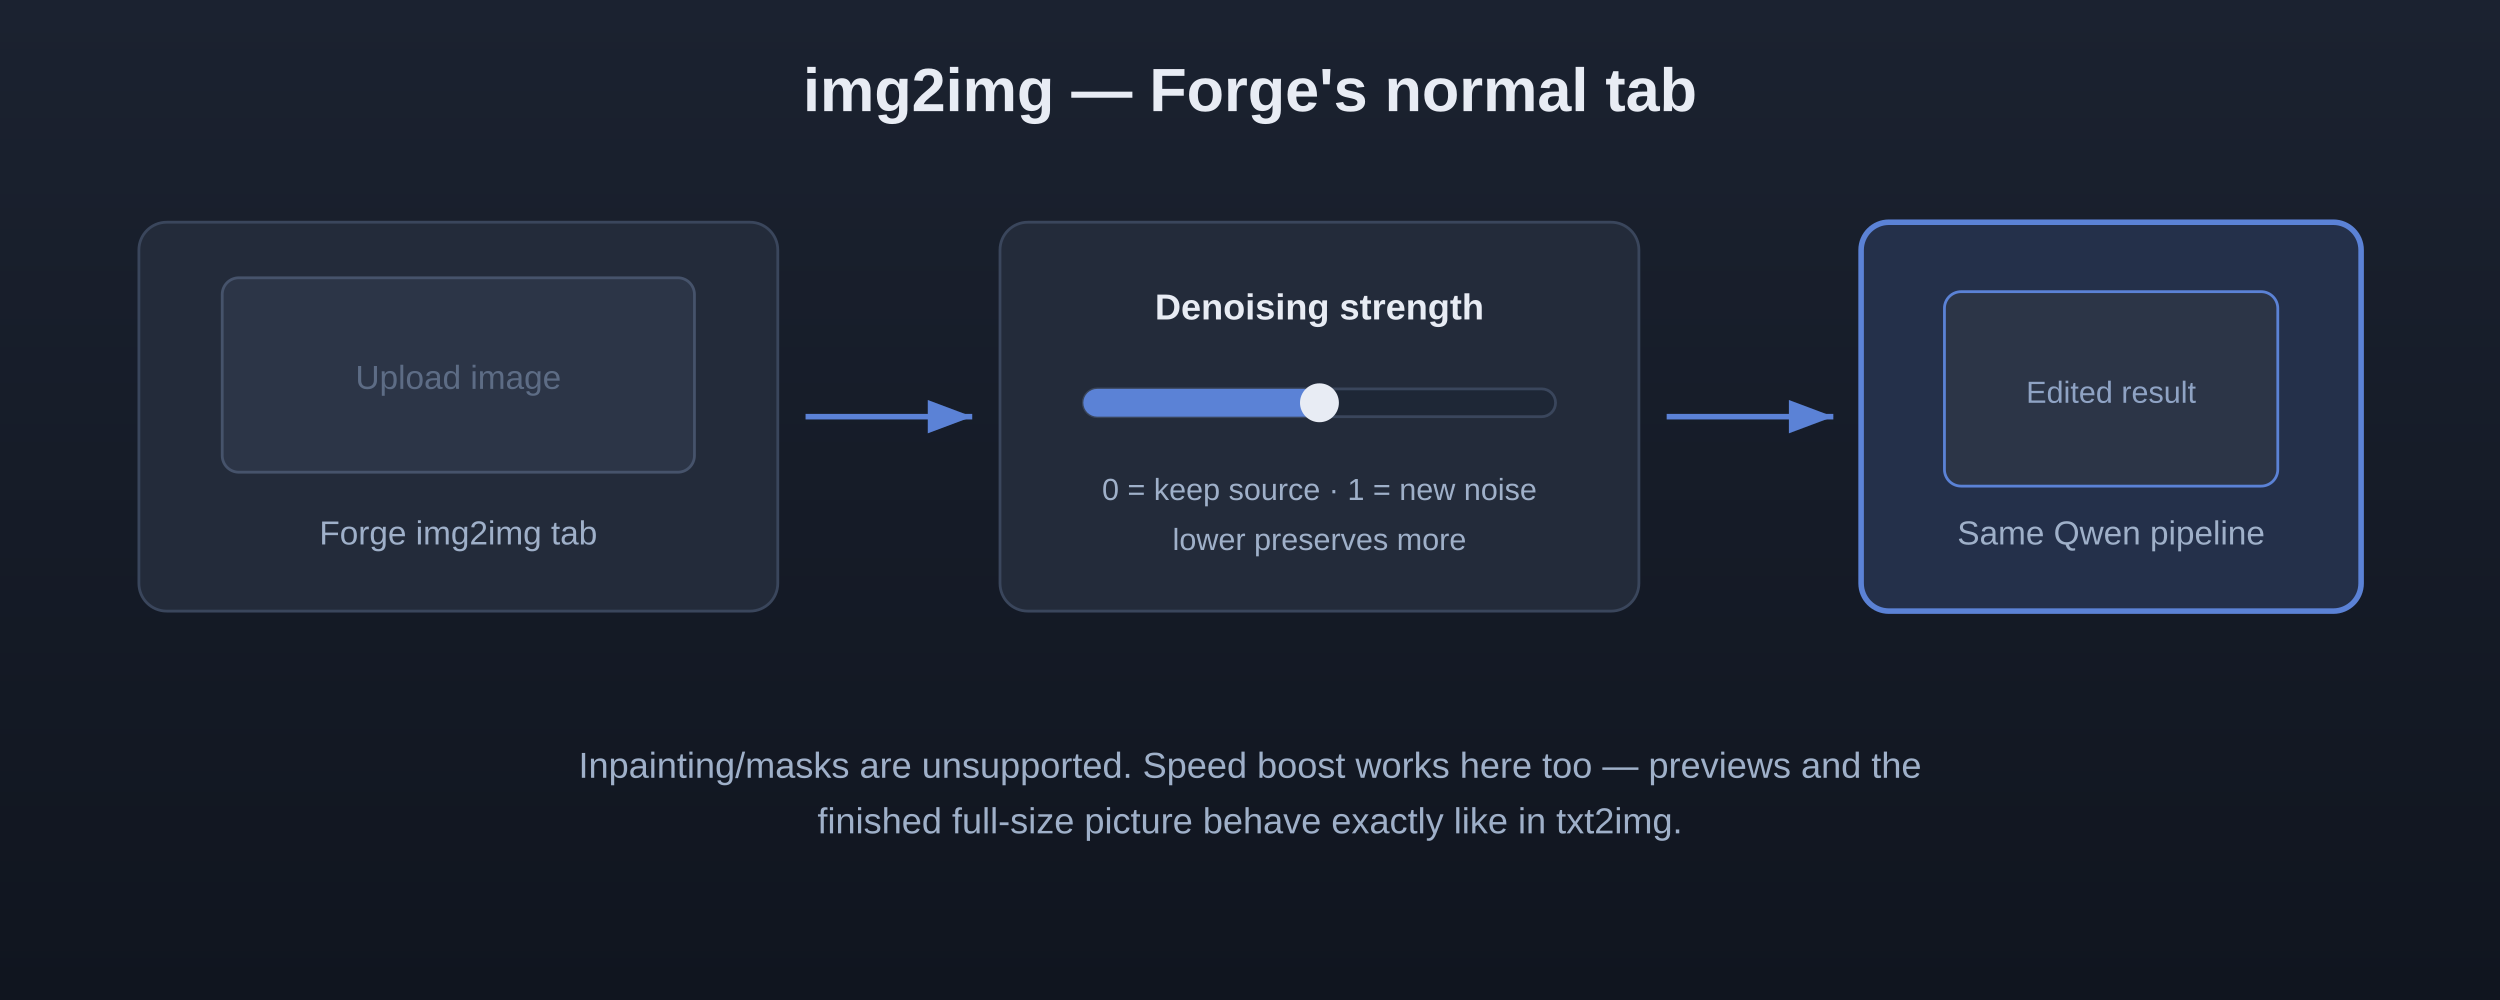
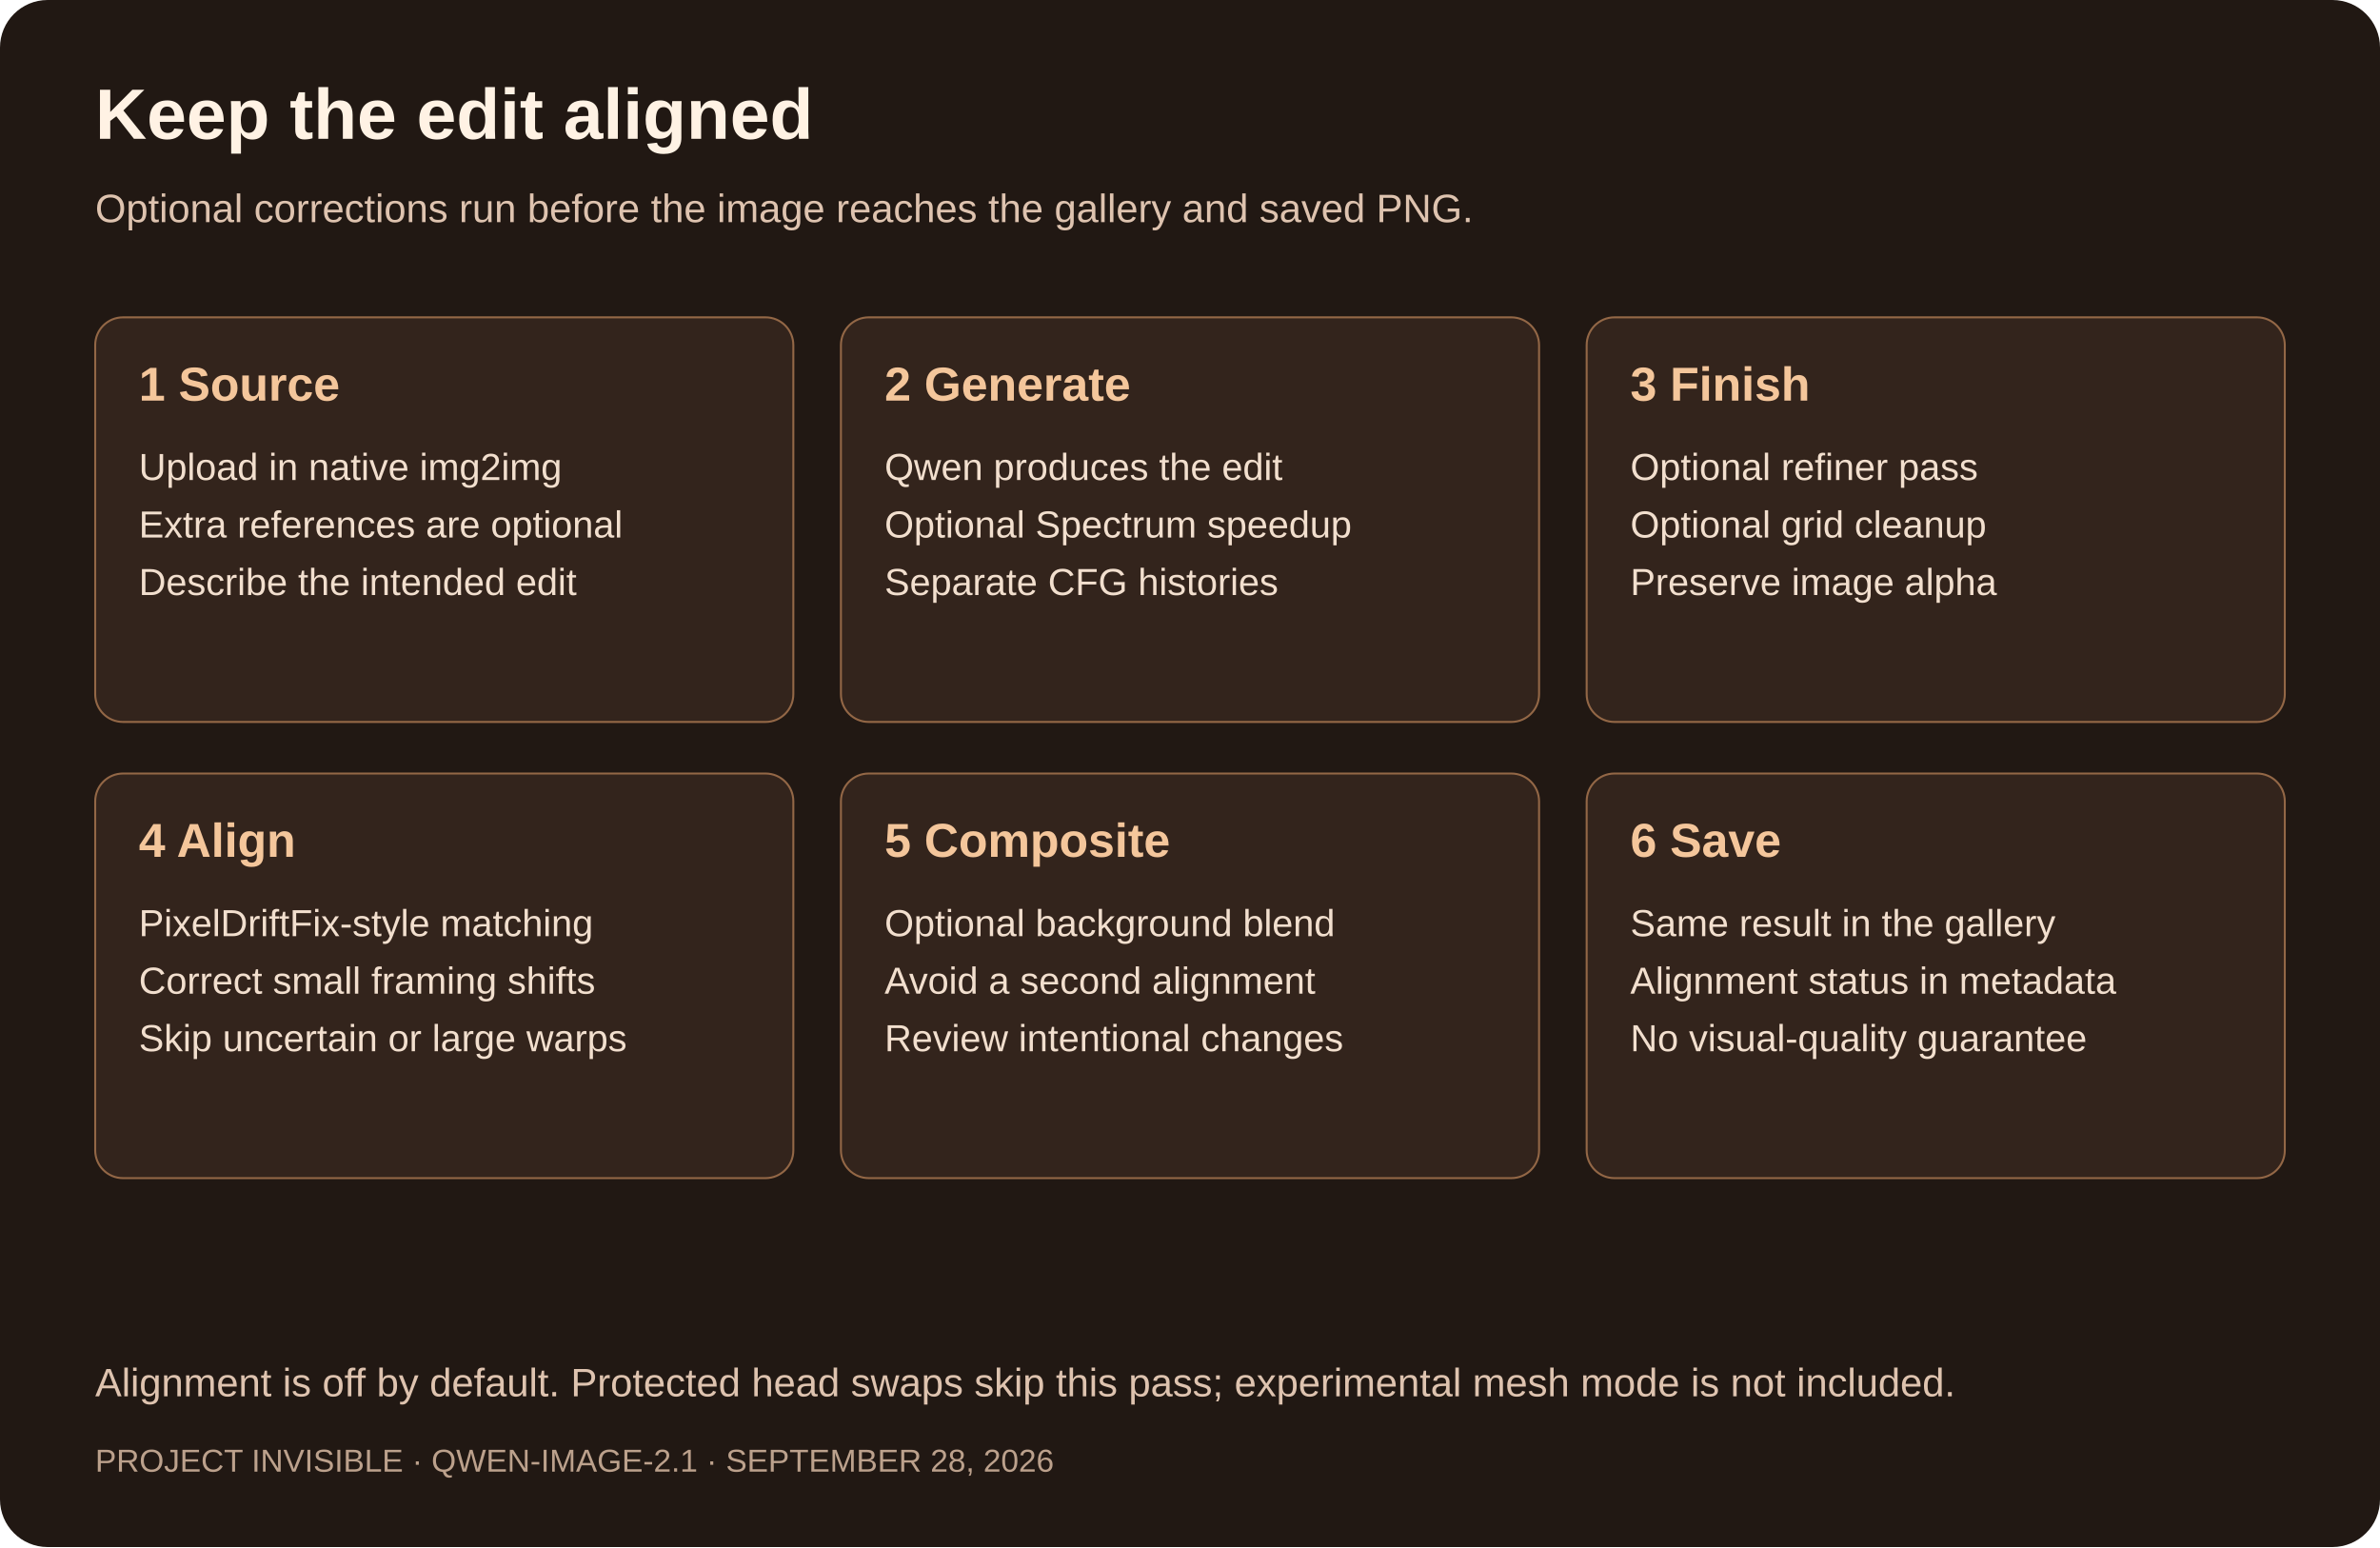
- <svg xmlns="http://www.w3.org/2000/svg" width="900" height="360" font-family="Segoe UI, Arial, sans-serif">
-   <defs>
-     <linearGradient id="bg" x1="0" y1="0" x2="0" y2="1">
-       <stop offset="0" stop-color="#1b2230" />
-       <stop offset="1" stop-color="#10151f" />
-     </linearGradient>
-   </defs>
-   <rect width="900" height="360" fill="url(#bg)" />
-   <text x="450" y="40" fill="#e8ecf4" font-size="22" font-weight="600" text-anchor="middle">img2img — Forge's normal tab</text>
-   <g>
-     <rect x="50" y="80" width="230" height="140" rx="10" fill="#232b3a" stroke="#3a465c" />
-     <rect x="80" y="100" width="170" height="70" rx="6" fill="#2c3547" stroke="#46536b" />
-     <text x="165" y="140" fill="#5d6c85" font-size="12" text-anchor="middle">Upload image</text>
-     <text x="165" y="196" fill="#9fb0c9" font-size="12" text-anchor="middle">Forge img2img tab</text>
-   </g>
-   <path d="M290 150 L350 150" stroke="#5b82d6" stroke-width="2" marker-end="url(#arrow)" />
-   <defs>
-     <marker id="arrow" markerWidth="10" markerHeight="10" refX="8" refY="3" orient="auto">
-       <path d="M0,0 L8,3 L0,6" fill="#5b82d6" />
-     </marker>
-   </defs>
-   <g>
-     <rect x="360" y="80" width="230" height="140" rx="10" fill="#232b3a" stroke="#3a465c" />
-     <text x="475" y="115" fill="#e8ecf4" font-size="13" font-weight="600" text-anchor="middle">Denoising strength</text>
-     <rect x="390" y="140" width="170" height="10" rx="5" fill="#1e2736" stroke="#3a465c" />
-     <rect x="390" y="140" width="85" height="10" rx="5" fill="#5b82d6" />
-     <circle cx="475" cy="145" r="7" fill="#e8ecf4" />
-     <text x="475" y="180" fill="#9fb0c9" font-size="11" text-anchor="middle">0 = keep source · 1 = new noise</text>
-     <text x="475" y="198" fill="#9fb0c9" font-size="11" text-anchor="middle">lower preserves more</text>
-   </g>
-   <path d="M600 150 L660 150" stroke="#5b82d6" stroke-width="2" marker-end="url(#arrow)" />
-   <g>
-     <rect x="670" y="80" width="180" height="140" rx="10" fill="#24304a" stroke="#5b82d6" stroke-width="2" />
-     <rect x="700" y="105" width="120" height="70" rx="6" fill="#2c3547" stroke="#5b82d6" />
-     <text x="760" y="145" fill="#8fa3c4" font-size="11" text-anchor="middle">Edited result</text>
-     <text x="760" y="196" fill="#9fb0c9" font-size="12" text-anchor="middle">Same Qwen pipeline</text>
-   </g>
-   <text x="450" y="280" fill="#9fb0c9" font-size="13" text-anchor="middle">Inpainting/masks are unsupported. Speed boost works here too — previews and the</text>
-   <text x="450" y="300" fill="#9fb0c9" font-size="13" text-anchor="middle">finished full-size picture behave exactly like in txt2img.</text>
+ <svg xmlns="http://www.w3.org/2000/svg" width="1200" height="780" viewBox="0 0 1200 780" role="img" aria-labelledby="title desc">
+   <rect width="1200" height="780" rx="24" fill="#211813" />
+   <style>text{font-family:Arial,sans-serif}.title{fill:#fff2e4;font-size:36px;font-weight:700}.sub{fill:#dec3af;font-size:20px}.label{fill:#f4c69b;font-size:24px;font-weight:700}.body{fill:#f2dfce;font-size:19px}</style>
+   <text x="48" y="70" class="title">Keep the edit aligned</text>
+   <text x="48" y="112" class="sub">Optional corrections run before the image reaches the gallery and saved PNG.</text>
+   <rect x="48" y="160" width="352" height="204" rx="14" fill="#33241c" stroke="#936746" />
+   <text x="70" y="202" class="label">1  Source</text>
+   <text x="70" y="242" class="body">Upload in native img2img</text>
+   <text x="70" y="271" class="body">Extra references are optional</text>
+   <text x="70" y="300" class="body">Describe the intended edit</text>
+   <rect x="424" y="160" width="352" height="204" rx="14" fill="#33241c" stroke="#936746" />
+   <text x="446" y="202" class="label">2  Generate</text>
+   <text x="446" y="242" class="body">Qwen produces the edit</text>
+   <text x="446" y="271" class="body">Optional Spectrum speedup</text>
+   <text x="446" y="300" class="body">Separate CFG histories</text>
+   <rect x="800" y="160" width="352" height="204" rx="14" fill="#33241c" stroke="#936746" />
+   <text x="822" y="202" class="label">3  Finish</text>
+   <text x="822" y="242" class="body">Optional refiner pass</text>
+   <text x="822" y="271" class="body">Optional grid cleanup</text>
+   <text x="822" y="300" class="body">Preserve image alpha</text>
+   <rect x="48" y="390" width="352" height="204" rx="14" fill="#33241c" stroke="#936746" />
+   <text x="70" y="432" class="label">4  Align</text>
+   <text x="70" y="472" class="body">PixelDriftFix-style matching</text>
+   <text x="70" y="501" class="body">Correct small framing shifts</text>
+   <text x="70" y="530" class="body">Skip uncertain or large warps</text>
+   <rect x="424" y="390" width="352" height="204" rx="14" fill="#33241c" stroke="#936746" />
+   <text x="446" y="432" class="label">5  Composite</text>
+   <text x="446" y="472" class="body">Optional background blend</text>
+   <text x="446" y="501" class="body">Avoid a second alignment</text>
+   <text x="446" y="530" class="body">Review intentional changes</text>
+   <rect x="800" y="390" width="352" height="204" rx="14" fill="#33241c" stroke="#936746" />
+   <text x="822" y="432" class="label">6  Save</text>
+   <text x="822" y="472" class="body">Same result in the gallery</text>
+   <text x="822" y="501" class="body">Alignment status in metadata</text>
+   <text x="822" y="530" class="body">No visual-quality guarantee</text>
+   <text x="48" y="704" class="sub">Alignment is off by default. Protected head swaps skip this pass; experimental mesh mode is not included.</text>
+   <text x="48" y="742" fill="#bca18c" font-family="Arial,sans-serif" font-size="16">PROJECT INVISIBLE · QWEN-IMAGE-2.1 · SEPTEMBER 28, 2026</text>
</svg>
